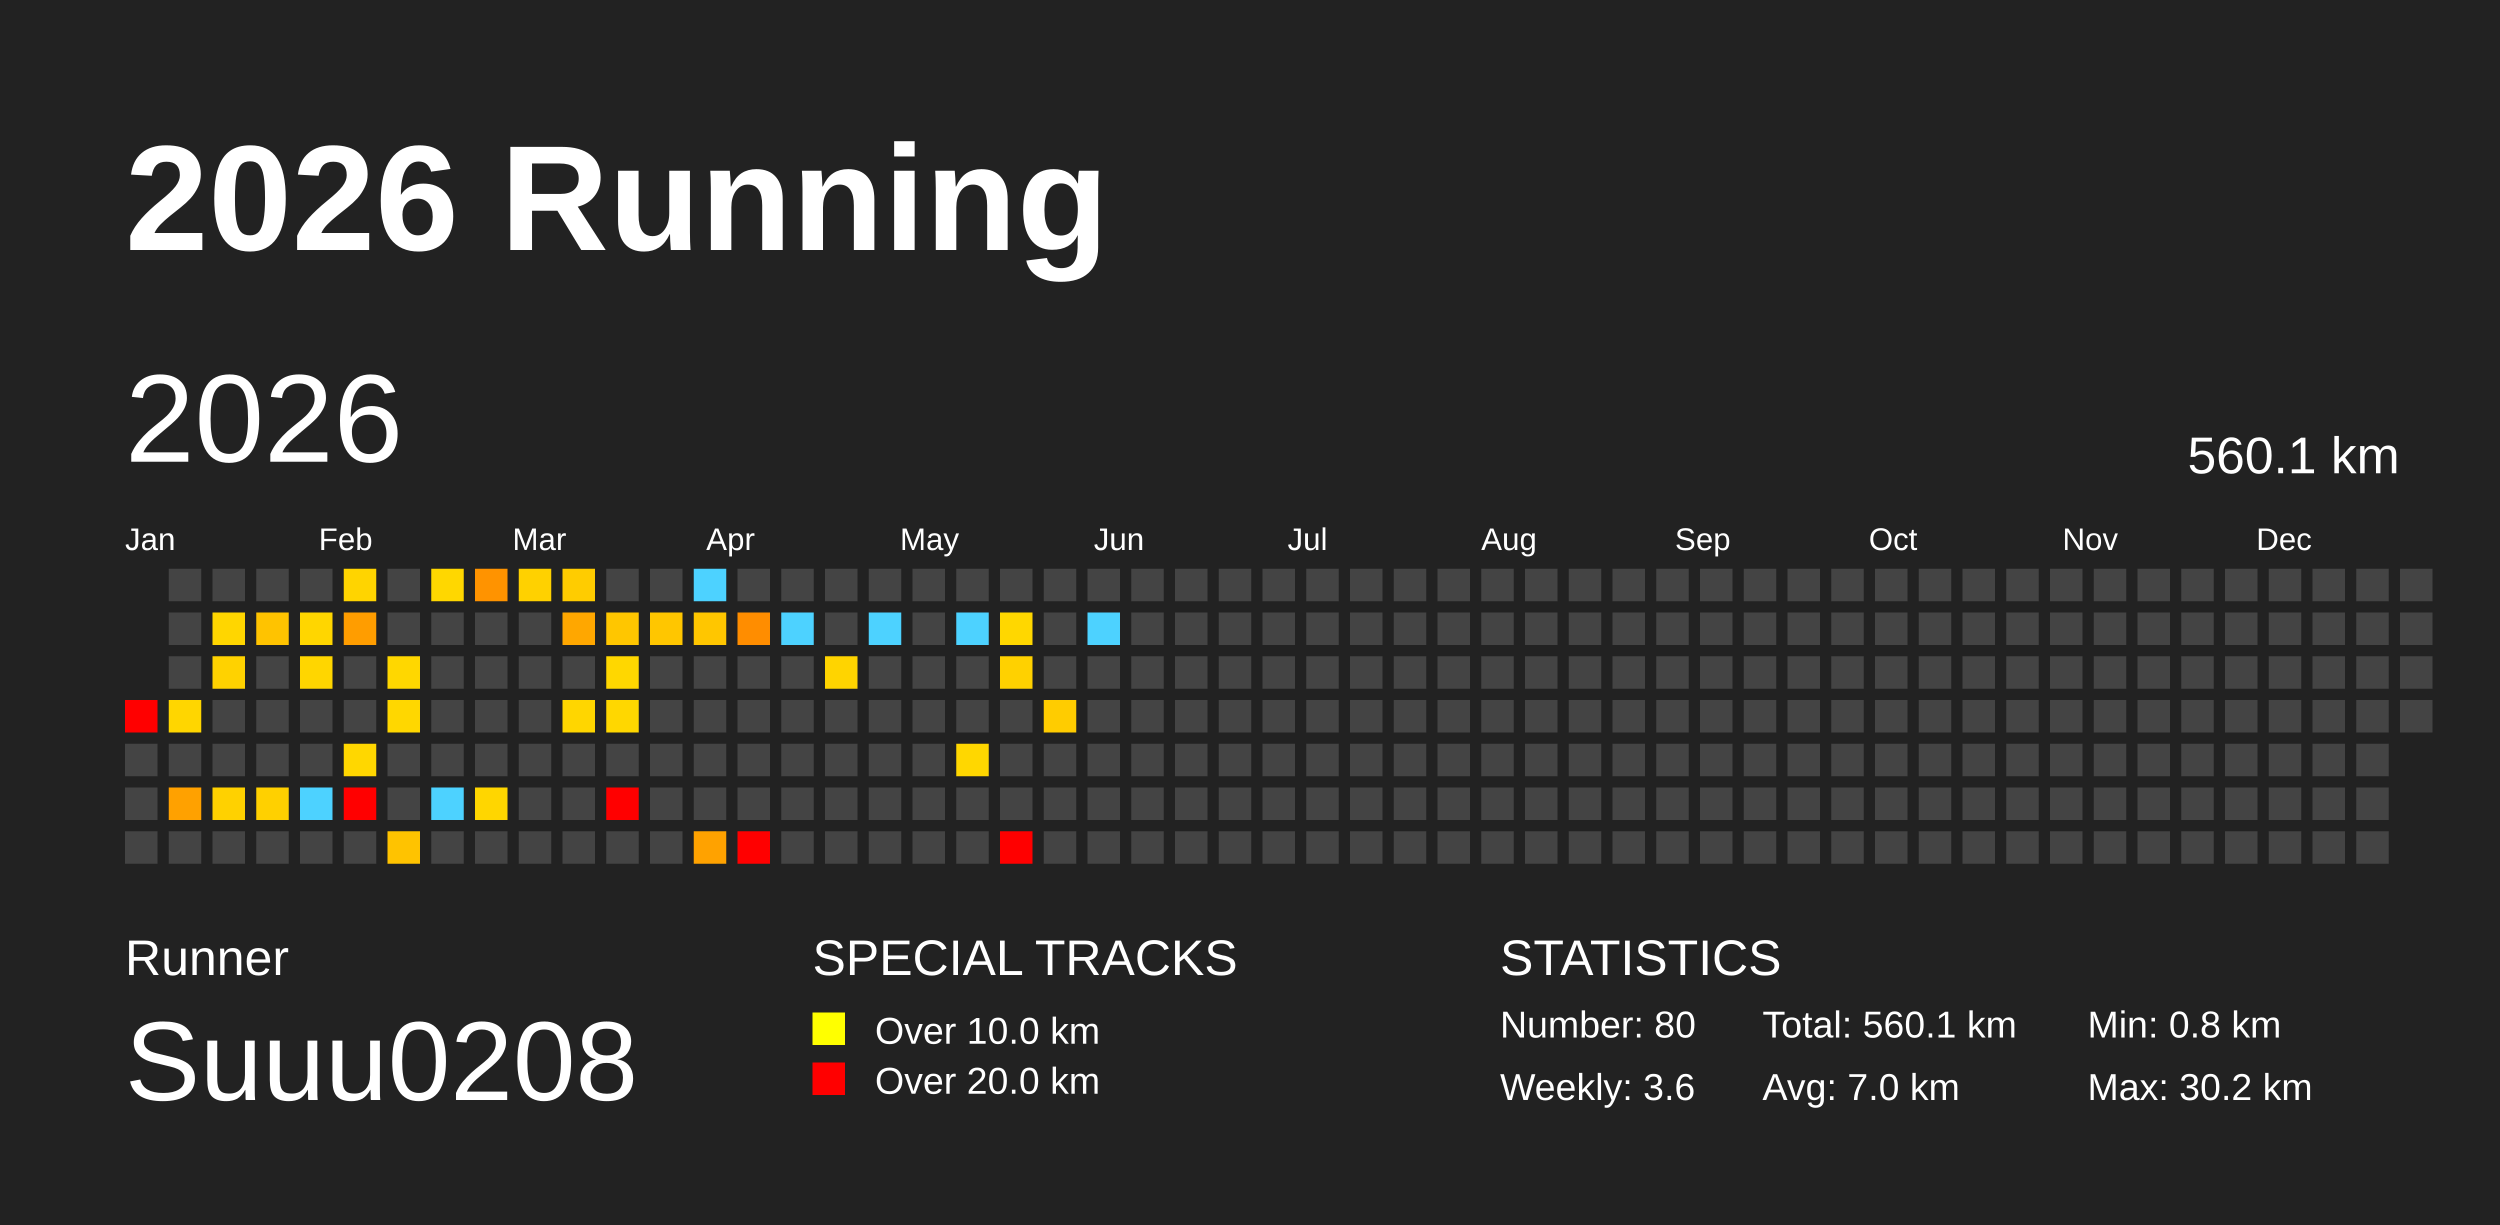
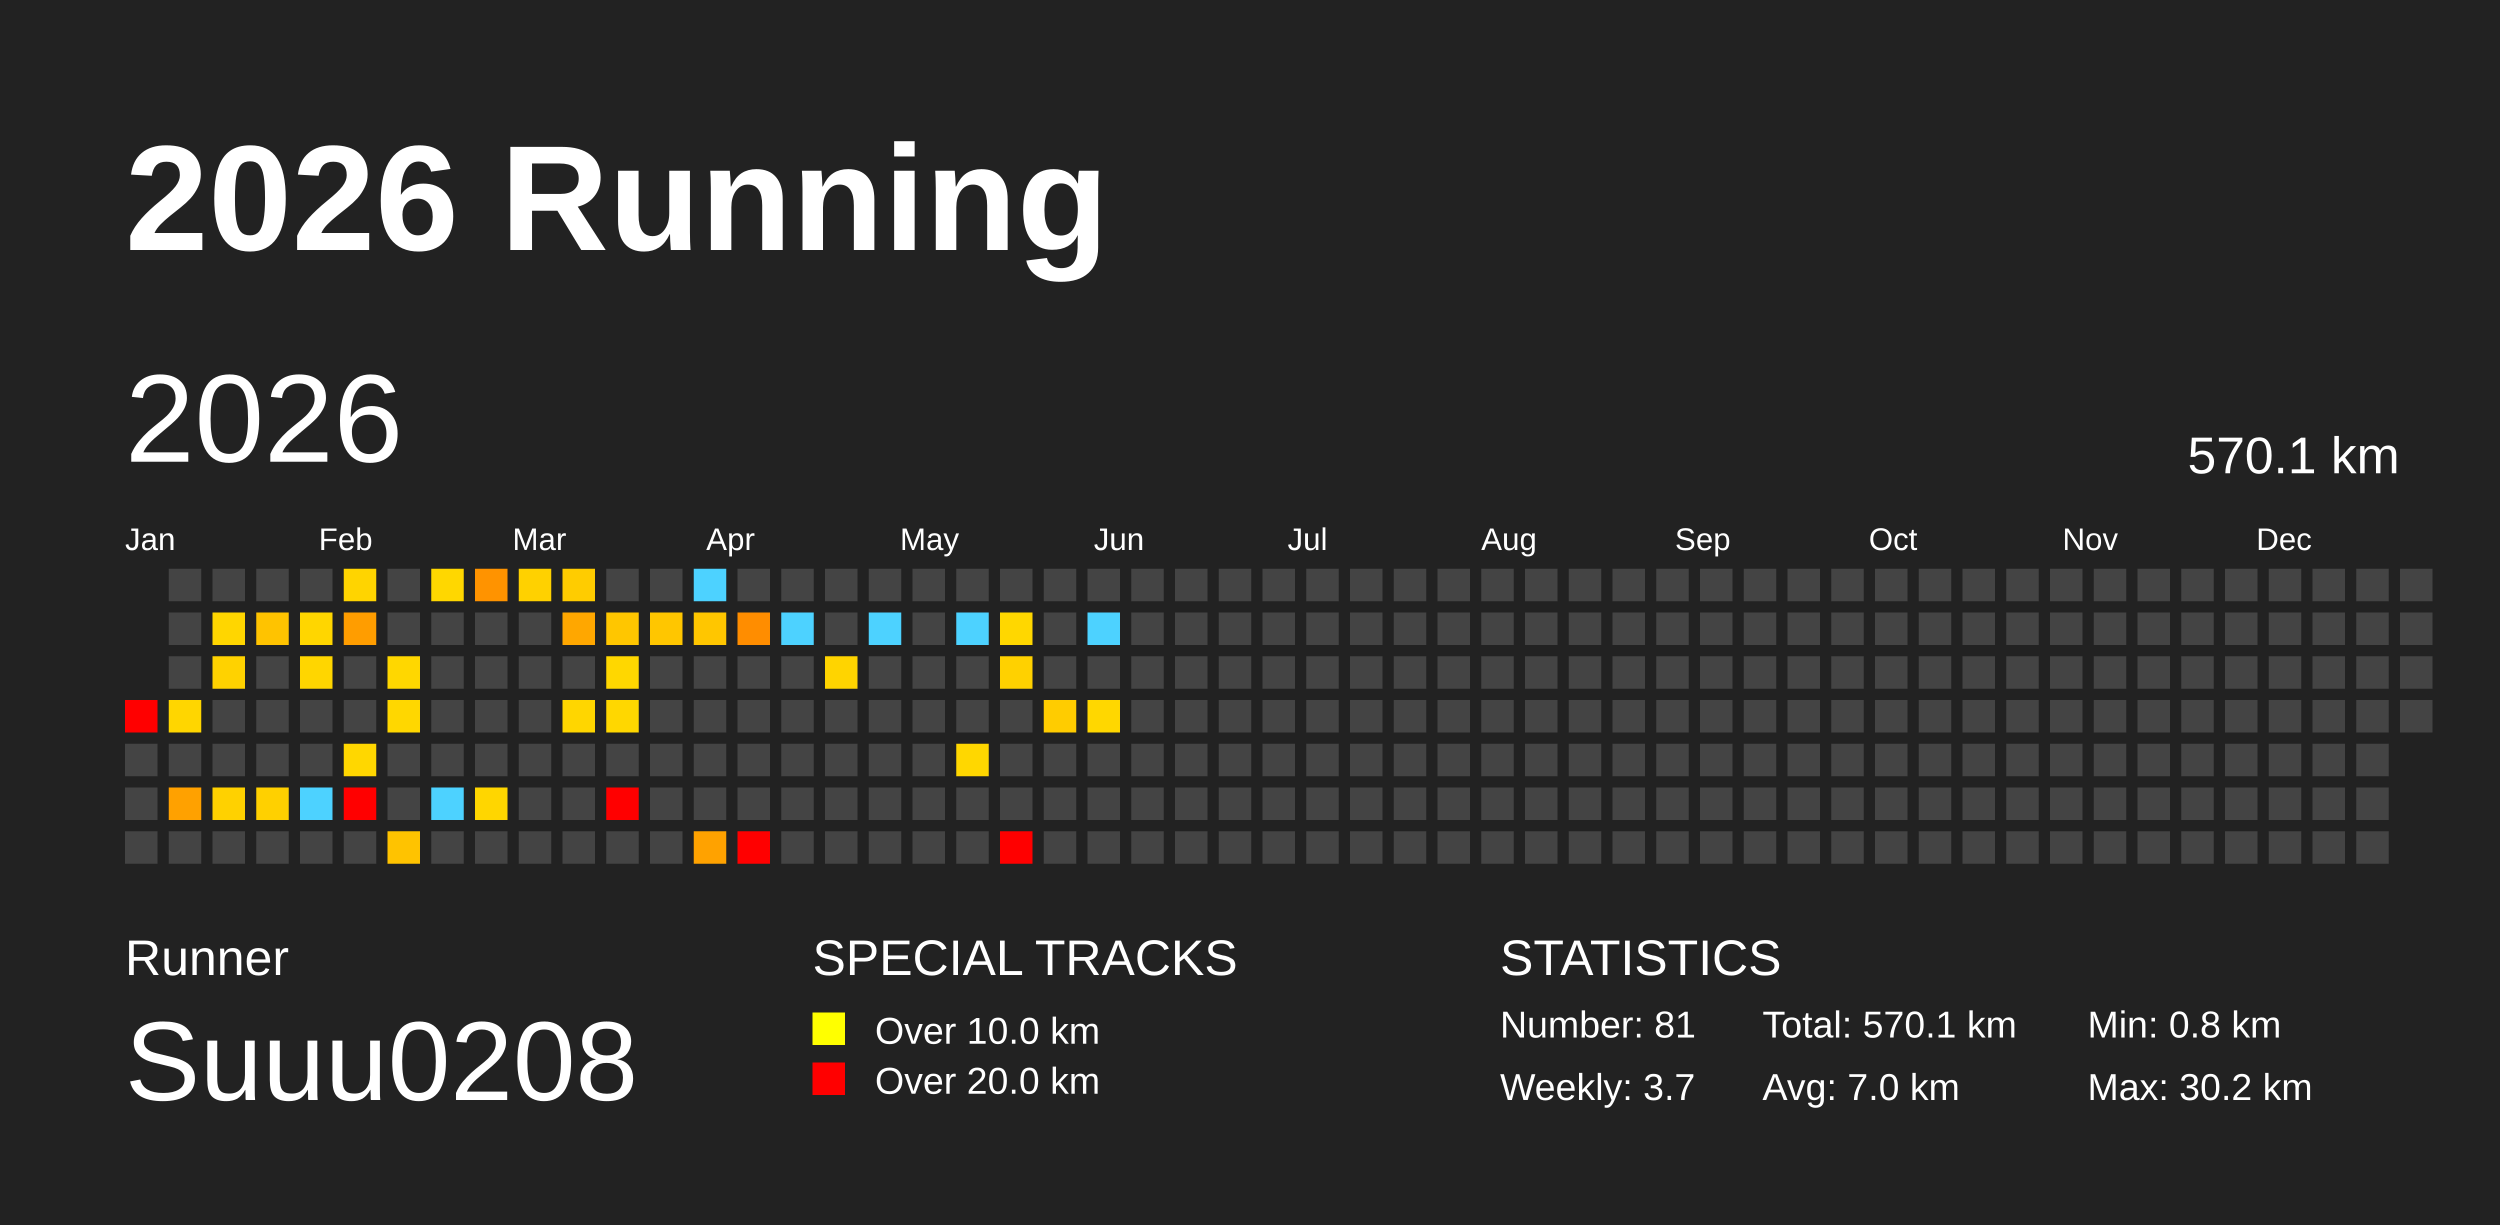
<svg xmlns="http://www.w3.org/2000/svg" baseProfile="full" height="98mm" version="1.1" viewBox="0,0,200,98" width="200mm">
  <defs />
  <rect fill="#222222" height="98" width="200" x="0" y="0" />
  <text fill="#FFFFFF" style="font-size:12px; font-family:Arial; font-weight:bold;" x="10" y="20">2026 Running</text>
  <text fill="#FFFFFF" style="font-size:4px; font-family:Arial" x="10" y="78">Runner</text>
  <text fill="#FFFFFF" style="font-size:9px; font-family:Arial" x="10" y="88">Suuu0208</text>
  <text fill="#FFFFFF" style="font-size:4px; font-family:Arial" x="65" y="78">SPECIAL TRACKS</text>
  <rect fill="yellow" height="2.6" width="2.6" x="65" y="81" />
  <text fill="#FFFFFF" style="font-size:3px; font-family:Arial" x="70" y="83.5">Over 10.0 km</text>
  <rect fill="red" height="2.6" width="2.6" x="65" y="85" />
  <text fill="#FFFFFF" style="font-size:3px; font-family:Arial" x="70" y="87.5">Over 20.0 km</text>
  <text fill="#FFFFFF" style="font-size:4px; font-family:Arial" x="120" y="78">STATISTICS</text>
-   <text fill="#FFFFFF" style="font-size:3px; font-family:Arial" x="120" y="83">Number: 80</text>
-   <text fill="#FFFFFF" style="font-size:3px; font-family:Arial" x="120" y="88">Weekly: 3.6</text>
-   <text fill="#FFFFFF" style="font-size:3px; font-family:Arial" x="141" y="83">Total: 560.1 km</text>
+   <text fill="#FFFFFF" style="font-size:3px; font-family:Arial" x="120" y="83">Number: 81</text>
+   <text fill="#FFFFFF" style="font-size:3px; font-family:Arial" x="120" y="88">Weekly: 3.7</text>
+   <text fill="#FFFFFF" style="font-size:3px; font-family:Arial" x="141" y="83">Total: 570.1 km</text>
  <text fill="#FFFFFF" style="font-size:3px; font-family:Arial" x="141" y="88">Avg: 7.0 km</text>
  <text fill="#FFFFFF" style="font-size:3px; font-family:Arial" x="167" y="83">Min: 0.8 km</text>
  <text fill="#FFFFFF" style="font-size:3px; font-family:Arial" x="167" y="88">Max: 30.2 km</text>
  <text dominant-baseline="hanging" fill="#FFFFFF" style="font-size:10.0px; font-family:Arial;" x="10" y="30">2026</text>
-   <text dominant-baseline="hanging" fill="#FFFFFF" style="font-size:4.125px; font-family:Arial;" x="175" y="35">560.1 km</text>
+   <text dominant-baseline="hanging" fill="#FFFFFF" style="font-size:4.125px; font-family:Arial;" x="175" y="35">570.1 km</text>
  <text fill="#FFFFFF" style="font-size:2.5px; font-family:Arial" x="10.0" y="44">Jan</text>
  <text fill="#FFFFFF" style="font-size:2.5px; font-family:Arial" x="25.5" y="44">Feb</text>
  <text fill="#FFFFFF" style="font-size:2.5px; font-family:Arial" x="41.0" y="44">Mar</text>
  <text fill="#FFFFFF" style="font-size:2.5px; font-family:Arial" x="56.5" y="44">Apr</text>
  <text fill="#FFFFFF" style="font-size:2.5px; font-family:Arial" x="72.0" y="44">May</text>
  <text fill="#FFFFFF" style="font-size:2.5px; font-family:Arial" x="87.5" y="44">Jun</text>
  <text fill="#FFFFFF" style="font-size:2.5px; font-family:Arial" x="103.0" y="44">Jul</text>
  <text fill="#FFFFFF" style="font-size:2.5px; font-family:Arial" x="118.5" y="44">Aug</text>
  <text fill="#FFFFFF" style="font-size:2.5px; font-family:Arial" x="134.0" y="44">Sep</text>
  <text fill="#FFFFFF" style="font-size:2.5px; font-family:Arial" x="149.5" y="44">Oct</text>
  <text fill="#FFFFFF" style="font-size:2.5px; font-family:Arial" x="165.0" y="44">Nov</text>
  <text fill="#FFFFFF" style="font-size:2.5px; font-family:Arial" x="180.5" y="44">Dec</text>
  <rect fill="red" height="2.6" width="2.6" x="10.0" y="56.0" />
  <rect fill="#444444" height="2.6" width="2.6" x="10.0" y="59.5" />
  <rect fill="#444444" height="2.6" width="2.6" x="10.0" y="63.0" />
  <rect fill="#444444" height="2.6" width="2.6" x="10.0" y="66.5" />
  <rect fill="#444444" height="2.6" width="2.6" x="13.5" y="45.5" />
  <rect fill="#444444" height="2.6" width="2.6" x="13.5" y="49.0" />
  <rect fill="#444444" height="2.6" width="2.6" x="13.5" y="52.5" />
  <rect fill="#ffd600" height="2.6" width="2.6" x="13.5" y="56.0" />
  <rect fill="#444444" height="2.6" width="2.6" x="13.5" y="59.5" />
  <rect fill="#ffa100" height="2.6" width="2.6" x="13.5" y="63.0" />
  <rect fill="#444444" height="2.6" width="2.6" x="13.5" y="66.5" />
  <rect fill="#444444" height="2.6" width="2.6" x="17.0" y="45.5" />
  <rect fill="#ffd600" height="2.6" width="2.6" x="17.0" y="49.0" />
  <rect fill="#ffd200" height="2.6" width="2.6" x="17.0" y="52.5" />
  <rect fill="#444444" height="2.6" width="2.6" x="17.0" y="56.0" />
  <rect fill="#444444" height="2.6" width="2.6" x="17.0" y="59.5" />
  <rect fill="#ffd100" height="2.6" width="2.6" x="17.0" y="63.0" />
  <rect fill="#444444" height="2.6" width="2.6" x="17.0" y="66.5" />
  <rect fill="#444444" height="2.6" width="2.6" x="20.5" y="45.5" />
  <rect fill="#ffc300" height="2.6" width="2.6" x="20.5" y="49.0" />
  <rect fill="#444444" height="2.6" width="2.6" x="20.5" y="52.5" />
  <rect fill="#444444" height="2.6" width="2.6" x="20.5" y="56.0" />
  <rect fill="#444444" height="2.6" width="2.6" x="20.5" y="59.5" />
  <rect fill="#ffd000" height="2.6" width="2.6" x="20.5" y="63.0" />
  <rect fill="#444444" height="2.6" width="2.6" x="20.5" y="66.5" />
  <rect fill="#444444" height="2.6" width="2.6" x="24.0" y="45.5" />
  <rect fill="#ffd600" height="2.6" width="2.6" x="24.0" y="49.0" />
  <rect fill="#ffd600" height="2.6" width="2.6" x="24.0" y="52.5" />
  <rect fill="#444444" height="2.6" width="2.6" x="24.0" y="56.0" />
  <rect fill="#444444" height="2.6" width="2.6" x="24.0" y="59.5" />
  <rect fill="#4dd2ff" height="2.6" width="2.6" x="24.0" y="63.0" />
  <rect fill="#444444" height="2.6" width="2.6" x="24.0" y="66.5" />
  <rect fill="#ffd400" height="2.6" width="2.6" x="27.5" y="45.5" />
  <rect fill="#ff9d00" height="2.6" width="2.6" x="27.5" y="49.0" />
  <rect fill="#444444" height="2.6" width="2.6" x="27.5" y="52.5" />
  <rect fill="#444444" height="2.6" width="2.6" x="27.5" y="56.0" />
  <rect fill="#ffd700" height="2.6" width="2.6" x="27.5" y="59.5" />
  <rect fill="red" height="2.6" width="2.6" x="27.5" y="63.0" />
  <rect fill="#444444" height="2.6" width="2.6" x="27.5" y="66.5" />
  <rect fill="#444444" height="2.6" width="2.6" x="31.0" y="45.5" />
  <rect fill="#444444" height="2.6" width="2.6" x="31.0" y="49.0" />
  <rect fill="#ffd700" height="2.6" width="2.6" x="31.0" y="52.5" />
  <rect fill="#ffd700" height="2.6" width="2.6" x="31.0" y="56.0" />
  <rect fill="#444444" height="2.6" width="2.6" x="31.0" y="59.5" />
  <rect fill="#444444" height="2.6" width="2.6" x="31.0" y="63.0" />
  <rect fill="#ffc300" height="2.6" width="2.6" x="31.0" y="66.5" />
  <rect fill="#ffd700" height="2.6" width="2.6" x="34.5" y="45.5" />
  <rect fill="#444444" height="2.6" width="2.6" x="34.5" y="49.0" />
  <rect fill="#444444" height="2.6" width="2.6" x="34.5" y="52.5" />
  <rect fill="#444444" height="2.6" width="2.6" x="34.5" y="56.0" />
  <rect fill="#444444" height="2.6" width="2.6" x="34.5" y="59.5" />
  <rect fill="#4dd2ff" height="2.6" width="2.6" x="34.5" y="63.0" />
  <rect fill="#444444" height="2.6" width="2.6" x="34.5" y="66.5" />
  <rect fill="#ff9300" height="2.6" width="2.6" x="38.0" y="45.5" />
  <rect fill="#444444" height="2.6" width="2.6" x="38.0" y="49.0" />
  <rect fill="#444444" height="2.6" width="2.6" x="38.0" y="52.5" />
  <rect fill="#444444" height="2.6" width="2.6" x="38.0" y="56.0" />
  <rect fill="#444444" height="2.6" width="2.6" x="38.0" y="59.5" />
  <rect fill="#ffd600" height="2.6" width="2.6" x="38.0" y="63.0" />
  <rect fill="#444444" height="2.6" width="2.6" x="38.0" y="66.5" />
  <rect fill="#ffd100" height="2.6" width="2.6" x="41.5" y="45.5" />
  <rect fill="#444444" height="2.6" width="2.6" x="41.5" y="49.0" />
  <rect fill="#444444" height="2.6" width="2.6" x="41.5" y="52.5" />
  <rect fill="#444444" height="2.6" width="2.6" x="41.5" y="56.0" />
  <rect fill="#444444" height="2.6" width="2.6" x="41.5" y="59.5" />
  <rect fill="#444444" height="2.6" width="2.6" x="41.5" y="63.0" />
  <rect fill="#444444" height="2.6" width="2.6" x="41.5" y="66.5" />
  <rect fill="#ffcc00" height="2.6" width="2.6" x="45.0" y="45.5" />
  <rect fill="#ffa700" height="2.6" width="2.6" x="45.0" y="49.0" />
  <rect fill="#444444" height="2.6" width="2.6" x="45.0" y="52.5" />
  <rect fill="#ffd600" height="2.6" width="2.6" x="45.0" y="56.0" />
  <rect fill="#444444" height="2.6" width="2.6" x="45.0" y="59.5" />
  <rect fill="#444444" height="2.6" width="2.6" x="45.0" y="63.0" />
  <rect fill="#444444" height="2.6" width="2.6" x="45.0" y="66.5" />
  <rect fill="#444444" height="2.6" width="2.6" x="48.5" y="45.5" />
  <rect fill="#ffc600" height="2.6" width="2.6" x="48.5" y="49.0" />
  <rect fill="#ffd700" height="2.6" width="2.6" x="48.5" y="52.5" />
  <rect fill="#ffd700" height="2.6" width="2.6" x="48.5" y="56.0" />
  <rect fill="#444444" height="2.6" width="2.6" x="48.5" y="59.5" />
  <rect fill="red" height="2.6" width="2.6" x="48.5" y="63.0" />
  <rect fill="#444444" height="2.6" width="2.6" x="48.5" y="66.5" />
  <rect fill="#444444" height="2.6" width="2.6" x="52.0" y="45.5" />
  <rect fill="#ffc600" height="2.6" width="2.6" x="52.0" y="49.0" />
  <rect fill="#444444" height="2.6" width="2.6" x="52.0" y="52.5" />
  <rect fill="#444444" height="2.6" width="2.6" x="52.0" y="56.0" />
  <rect fill="#444444" height="2.6" width="2.6" x="52.0" y="59.5" />
  <rect fill="#444444" height="2.6" width="2.6" x="52.0" y="63.0" />
  <rect fill="#444444" height="2.6" width="2.6" x="52.0" y="66.5" />
  <rect fill="#4dd2ff" height="2.6" width="2.6" x="55.5" y="45.5" />
  <rect fill="#ffc600" height="2.6" width="2.6" x="55.5" y="49.0" />
  <rect fill="#444444" height="2.6" width="2.6" x="55.5" y="52.5" />
  <rect fill="#444444" height="2.6" width="2.6" x="55.5" y="56.0" />
  <rect fill="#444444" height="2.6" width="2.6" x="55.5" y="59.5" />
  <rect fill="#444444" height="2.6" width="2.6" x="55.5" y="63.0" />
  <rect fill="#ffa200" height="2.6" width="2.6" x="55.5" y="66.5" />
  <rect fill="#444444" height="2.6" width="2.6" x="59.0" y="45.5" />
  <rect fill="#ff8d00" height="2.6" width="2.6" x="59.0" y="49.0" />
  <rect fill="#444444" height="2.6" width="2.6" x="59.0" y="52.5" />
  <rect fill="#444444" height="2.6" width="2.6" x="59.0" y="56.0" />
  <rect fill="#444444" height="2.6" width="2.6" x="59.0" y="59.5" />
  <rect fill="#444444" height="2.6" width="2.6" x="59.0" y="63.0" />
  <rect fill="red" height="2.6" width="2.6" x="59.0" y="66.5" />
  <rect fill="#444444" height="2.6" width="2.6" x="62.5" y="45.5" />
  <rect fill="#4dd2ff" height="2.6" width="2.6" x="62.5" y="49.0" />
  <rect fill="#444444" height="2.6" width="2.6" x="62.5" y="52.5" />
  <rect fill="#444444" height="2.6" width="2.6" x="62.5" y="56.0" />
  <rect fill="#444444" height="2.6" width="2.6" x="62.5" y="59.5" />
  <rect fill="#444444" height="2.6" width="2.6" x="62.5" y="63.0" />
  <rect fill="#444444" height="2.6" width="2.6" x="62.5" y="66.5" />
  <rect fill="#444444" height="2.6" width="2.6" x="66.0" y="45.5" />
  <rect fill="#444444" height="2.6" width="2.6" x="66.0" y="49.0" />
  <rect fill="#ffd400" height="2.6" width="2.6" x="66.0" y="52.5" />
  <rect fill="#444444" height="2.6" width="2.6" x="66.0" y="56.0" />
  <rect fill="#444444" height="2.6" width="2.6" x="66.0" y="59.5" />
  <rect fill="#444444" height="2.6" width="2.6" x="66.0" y="63.0" />
  <rect fill="#444444" height="2.6" width="2.6" x="66.0" y="66.5" />
  <rect fill="#444444" height="2.6" width="2.6" x="69.5" y="45.5" />
  <rect fill="#4dd2ff" height="2.6" width="2.6" x="69.5" y="49.0" />
  <rect fill="#444444" height="2.6" width="2.6" x="69.5" y="52.5" />
  <rect fill="#444444" height="2.6" width="2.6" x="69.5" y="56.0" />
  <rect fill="#444444" height="2.6" width="2.6" x="69.5" y="59.5" />
  <rect fill="#444444" height="2.6" width="2.6" x="69.5" y="63.0" />
  <rect fill="#444444" height="2.6" width="2.6" x="69.5" y="66.5" />
  <rect fill="#444444" height="2.6" width="2.6" x="73.0" y="45.5" />
  <rect fill="#444444" height="2.6" width="2.6" x="73.0" y="49.0" />
  <rect fill="#444444" height="2.6" width="2.6" x="73.0" y="52.5" />
  <rect fill="#444444" height="2.6" width="2.6" x="73.0" y="56.0" />
  <rect fill="#444444" height="2.6" width="2.6" x="73.0" y="59.5" />
  <rect fill="#444444" height="2.6" width="2.6" x="73.0" y="63.0" />
  <rect fill="#444444" height="2.6" width="2.6" x="73.0" y="66.5" />
  <rect fill="#444444" height="2.6" width="2.6" x="76.5" y="45.5" />
  <rect fill="#4dd2ff" height="2.6" width="2.6" x="76.5" y="49.0" />
  <rect fill="#444444" height="2.6" width="2.6" x="76.5" y="52.5" />
  <rect fill="#444444" height="2.6" width="2.6" x="76.5" y="56.0" />
  <rect fill="#ffd700" height="2.6" width="2.6" x="76.5" y="59.5" />
  <rect fill="#444444" height="2.6" width="2.6" x="76.5" y="63.0" />
  <rect fill="#444444" height="2.6" width="2.6" x="76.5" y="66.5" />
  <rect fill="#444444" height="2.6" width="2.6" x="80.0" y="45.5" />
  <rect fill="#ffd700" height="2.6" width="2.6" x="80.0" y="49.0" />
  <rect fill="#ffd100" height="2.6" width="2.6" x="80.0" y="52.5" />
  <rect fill="#444444" height="2.6" width="2.6" x="80.0" y="56.0" />
  <rect fill="#444444" height="2.6" width="2.6" x="80.0" y="59.5" />
  <rect fill="#444444" height="2.6" width="2.6" x="80.0" y="63.0" />
  <rect fill="red" height="2.6" width="2.6" x="80.0" y="66.5" />
  <rect fill="#444444" height="2.6" width="2.6" x="83.5" y="45.5" />
  <rect fill="#444444" height="2.6" width="2.6" x="83.5" y="49.0" />
  <rect fill="#444444" height="2.6" width="2.6" x="83.5" y="52.5" />
  <rect fill="#ffcc00" height="2.6" width="2.6" x="83.5" y="56.0" />
  <rect fill="#444444" height="2.6" width="2.6" x="83.5" y="59.5" />
  <rect fill="#444444" height="2.6" width="2.6" x="83.5" y="63.0" />
  <rect fill="#444444" height="2.6" width="2.6" x="83.5" y="66.5" />
  <rect fill="#444444" height="2.6" width="2.6" x="87.0" y="45.5" />
  <rect fill="#4dd2ff" height="2.6" width="2.6" x="87.0" y="49.0" />
  <rect fill="#444444" height="2.6" width="2.6" x="87.0" y="52.5" />
-   <rect fill="#444444" height="2.6" width="2.6" x="87.0" y="56.0" />
+   <rect fill="#ffd700" height="2.6" width="2.6" x="87.0" y="56.0" />
  <rect fill="#444444" height="2.6" width="2.6" x="87.0" y="59.5" />
  <rect fill="#444444" height="2.6" width="2.6" x="87.0" y="63.0" />
  <rect fill="#444444" height="2.6" width="2.6" x="87.0" y="66.5" />
  <rect fill="#444444" height="2.6" width="2.6" x="90.5" y="45.5" />
  <rect fill="#444444" height="2.6" width="2.6" x="90.5" y="49.0" />
  <rect fill="#444444" height="2.6" width="2.6" x="90.5" y="52.5" />
  <rect fill="#444444" height="2.6" width="2.6" x="90.5" y="56.0" />
  <rect fill="#444444" height="2.6" width="2.6" x="90.5" y="59.5" />
  <rect fill="#444444" height="2.6" width="2.6" x="90.5" y="63.0" />
  <rect fill="#444444" height="2.6" width="2.6" x="90.5" y="66.5" />
  <rect fill="#444444" height="2.6" width="2.6" x="94.0" y="45.5" />
  <rect fill="#444444" height="2.6" width="2.6" x="94.0" y="49.0" />
  <rect fill="#444444" height="2.6" width="2.6" x="94.0" y="52.5" />
  <rect fill="#444444" height="2.6" width="2.6" x="94.0" y="56.0" />
  <rect fill="#444444" height="2.6" width="2.6" x="94.0" y="59.5" />
  <rect fill="#444444" height="2.6" width="2.6" x="94.0" y="63.0" />
  <rect fill="#444444" height="2.6" width="2.6" x="94.0" y="66.5" />
  <rect fill="#444444" height="2.6" width="2.6" x="97.5" y="45.5" />
  <rect fill="#444444" height="2.6" width="2.6" x="97.5" y="49.0" />
  <rect fill="#444444" height="2.6" width="2.6" x="97.5" y="52.5" />
  <rect fill="#444444" height="2.6" width="2.6" x="97.5" y="56.0" />
  <rect fill="#444444" height="2.6" width="2.6" x="97.5" y="59.5" />
  <rect fill="#444444" height="2.6" width="2.6" x="97.5" y="63.0" />
  <rect fill="#444444" height="2.6" width="2.6" x="97.5" y="66.5" />
  <rect fill="#444444" height="2.6" width="2.6" x="101.0" y="45.5" />
  <rect fill="#444444" height="2.6" width="2.6" x="101.0" y="49.0" />
  <rect fill="#444444" height="2.6" width="2.6" x="101.0" y="52.5" />
  <rect fill="#444444" height="2.6" width="2.6" x="101.0" y="56.0" />
  <rect fill="#444444" height="2.6" width="2.6" x="101.0" y="59.5" />
  <rect fill="#444444" height="2.6" width="2.6" x="101.0" y="63.0" />
  <rect fill="#444444" height="2.6" width="2.6" x="101.0" y="66.5" />
  <rect fill="#444444" height="2.6" width="2.6" x="104.5" y="45.5" />
  <rect fill="#444444" height="2.6" width="2.6" x="104.5" y="49.0" />
  <rect fill="#444444" height="2.6" width="2.6" x="104.5" y="52.5" />
  <rect fill="#444444" height="2.6" width="2.6" x="104.5" y="56.0" />
  <rect fill="#444444" height="2.6" width="2.6" x="104.5" y="59.5" />
  <rect fill="#444444" height="2.6" width="2.6" x="104.5" y="63.0" />
  <rect fill="#444444" height="2.6" width="2.6" x="104.5" y="66.5" />
  <rect fill="#444444" height="2.6" width="2.6" x="108.0" y="45.5" />
  <rect fill="#444444" height="2.6" width="2.6" x="108.0" y="49.0" />
  <rect fill="#444444" height="2.6" width="2.6" x="108.0" y="52.5" />
  <rect fill="#444444" height="2.6" width="2.6" x="108.0" y="56.0" />
  <rect fill="#444444" height="2.6" width="2.6" x="108.0" y="59.5" />
  <rect fill="#444444" height="2.6" width="2.6" x="108.0" y="63.0" />
  <rect fill="#444444" height="2.6" width="2.6" x="108.0" y="66.5" />
  <rect fill="#444444" height="2.6" width="2.6" x="111.5" y="45.5" />
  <rect fill="#444444" height="2.6" width="2.6" x="111.5" y="49.0" />
  <rect fill="#444444" height="2.6" width="2.6" x="111.5" y="52.5" />
  <rect fill="#444444" height="2.6" width="2.6" x="111.5" y="56.0" />
  <rect fill="#444444" height="2.6" width="2.6" x="111.5" y="59.5" />
  <rect fill="#444444" height="2.6" width="2.6" x="111.5" y="63.0" />
  <rect fill="#444444" height="2.6" width="2.6" x="111.5" y="66.5" />
  <rect fill="#444444" height="2.6" width="2.6" x="115.0" y="45.5" />
  <rect fill="#444444" height="2.6" width="2.6" x="115.0" y="49.0" />
  <rect fill="#444444" height="2.6" width="2.6" x="115.0" y="52.5" />
  <rect fill="#444444" height="2.6" width="2.6" x="115.0" y="56.0" />
  <rect fill="#444444" height="2.6" width="2.6" x="115.0" y="59.5" />
  <rect fill="#444444" height="2.6" width="2.6" x="115.0" y="63.0" />
  <rect fill="#444444" height="2.6" width="2.6" x="115.0" y="66.5" />
  <rect fill="#444444" height="2.6" width="2.6" x="118.5" y="45.5" />
  <rect fill="#444444" height="2.6" width="2.6" x="118.5" y="49.0" />
  <rect fill="#444444" height="2.6" width="2.6" x="118.5" y="52.5" />
  <rect fill="#444444" height="2.6" width="2.6" x="118.5" y="56.0" />
  <rect fill="#444444" height="2.6" width="2.6" x="118.5" y="59.5" />
  <rect fill="#444444" height="2.6" width="2.6" x="118.5" y="63.0" />
  <rect fill="#444444" height="2.6" width="2.6" x="118.5" y="66.5" />
  <rect fill="#444444" height="2.6" width="2.6" x="122.0" y="45.5" />
  <rect fill="#444444" height="2.6" width="2.6" x="122.0" y="49.0" />
  <rect fill="#444444" height="2.6" width="2.6" x="122.0" y="52.5" />
  <rect fill="#444444" height="2.6" width="2.6" x="122.0" y="56.0" />
  <rect fill="#444444" height="2.6" width="2.6" x="122.0" y="59.5" />
  <rect fill="#444444" height="2.6" width="2.6" x="122.0" y="63.0" />
  <rect fill="#444444" height="2.6" width="2.6" x="122.0" y="66.5" />
  <rect fill="#444444" height="2.6" width="2.6" x="125.5" y="45.5" />
  <rect fill="#444444" height="2.6" width="2.6" x="125.5" y="49.0" />
  <rect fill="#444444" height="2.6" width="2.6" x="125.5" y="52.5" />
  <rect fill="#444444" height="2.6" width="2.6" x="125.5" y="56.0" />
  <rect fill="#444444" height="2.6" width="2.6" x="125.5" y="59.5" />
  <rect fill="#444444" height="2.6" width="2.6" x="125.5" y="63.0" />
  <rect fill="#444444" height="2.6" width="2.6" x="125.5" y="66.5" />
  <rect fill="#444444" height="2.6" width="2.6" x="129.0" y="45.5" />
  <rect fill="#444444" height="2.6" width="2.6" x="129.0" y="49.0" />
  <rect fill="#444444" height="2.6" width="2.6" x="129.0" y="52.5" />
  <rect fill="#444444" height="2.6" width="2.6" x="129.0" y="56.0" />
  <rect fill="#444444" height="2.6" width="2.6" x="129.0" y="59.5" />
  <rect fill="#444444" height="2.6" width="2.6" x="129.0" y="63.0" />
  <rect fill="#444444" height="2.6" width="2.6" x="129.0" y="66.5" />
  <rect fill="#444444" height="2.6" width="2.6" x="132.5" y="45.5" />
  <rect fill="#444444" height="2.6" width="2.6" x="132.5" y="49.0" />
  <rect fill="#444444" height="2.6" width="2.6" x="132.5" y="52.5" />
  <rect fill="#444444" height="2.6" width="2.6" x="132.5" y="56.0" />
  <rect fill="#444444" height="2.6" width="2.6" x="132.5" y="59.5" />
  <rect fill="#444444" height="2.6" width="2.6" x="132.5" y="63.0" />
  <rect fill="#444444" height="2.6" width="2.6" x="132.5" y="66.5" />
  <rect fill="#444444" height="2.6" width="2.6" x="136.0" y="45.5" />
  <rect fill="#444444" height="2.6" width="2.6" x="136.0" y="49.0" />
  <rect fill="#444444" height="2.6" width="2.6" x="136.0" y="52.5" />
  <rect fill="#444444" height="2.6" width="2.6" x="136.0" y="56.0" />
  <rect fill="#444444" height="2.6" width="2.6" x="136.0" y="59.5" />
  <rect fill="#444444" height="2.6" width="2.6" x="136.0" y="63.0" />
  <rect fill="#444444" height="2.6" width="2.6" x="136.0" y="66.5" />
  <rect fill="#444444" height="2.6" width="2.6" x="139.5" y="45.5" />
  <rect fill="#444444" height="2.6" width="2.6" x="139.5" y="49.0" />
  <rect fill="#444444" height="2.6" width="2.6" x="139.5" y="52.5" />
  <rect fill="#444444" height="2.6" width="2.6" x="139.5" y="56.0" />
  <rect fill="#444444" height="2.6" width="2.6" x="139.5" y="59.5" />
  <rect fill="#444444" height="2.6" width="2.6" x="139.5" y="63.0" />
  <rect fill="#444444" height="2.6" width="2.6" x="139.5" y="66.5" />
  <rect fill="#444444" height="2.6" width="2.6" x="143.0" y="45.5" />
  <rect fill="#444444" height="2.6" width="2.6" x="143.0" y="49.0" />
  <rect fill="#444444" height="2.6" width="2.6" x="143.0" y="52.5" />
  <rect fill="#444444" height="2.6" width="2.6" x="143.0" y="56.0" />
  <rect fill="#444444" height="2.6" width="2.6" x="143.0" y="59.5" />
  <rect fill="#444444" height="2.6" width="2.6" x="143.0" y="63.0" />
  <rect fill="#444444" height="2.6" width="2.6" x="143.0" y="66.5" />
  <rect fill="#444444" height="2.6" width="2.6" x="146.5" y="45.5" />
  <rect fill="#444444" height="2.6" width="2.6" x="146.5" y="49.0" />
  <rect fill="#444444" height="2.6" width="2.6" x="146.5" y="52.5" />
  <rect fill="#444444" height="2.6" width="2.6" x="146.5" y="56.0" />
  <rect fill="#444444" height="2.6" width="2.6" x="146.5" y="59.5" />
  <rect fill="#444444" height="2.6" width="2.6" x="146.5" y="63.0" />
  <rect fill="#444444" height="2.6" width="2.6" x="146.5" y="66.5" />
  <rect fill="#444444" height="2.6" width="2.6" x="150.0" y="45.5" />
  <rect fill="#444444" height="2.6" width="2.6" x="150.0" y="49.0" />
  <rect fill="#444444" height="2.6" width="2.6" x="150.0" y="52.5" />
  <rect fill="#444444" height="2.6" width="2.6" x="150.0" y="56.0" />
  <rect fill="#444444" height="2.6" width="2.6" x="150.0" y="59.5" />
  <rect fill="#444444" height="2.6" width="2.6" x="150.0" y="63.0" />
  <rect fill="#444444" height="2.6" width="2.6" x="150.0" y="66.5" />
  <rect fill="#444444" height="2.6" width="2.6" x="153.5" y="45.5" />
  <rect fill="#444444" height="2.6" width="2.6" x="153.5" y="49.0" />
  <rect fill="#444444" height="2.6" width="2.6" x="153.5" y="52.5" />
  <rect fill="#444444" height="2.6" width="2.6" x="153.5" y="56.0" />
  <rect fill="#444444" height="2.6" width="2.6" x="153.5" y="59.5" />
  <rect fill="#444444" height="2.6" width="2.6" x="153.5" y="63.0" />
  <rect fill="#444444" height="2.6" width="2.6" x="153.5" y="66.5" />
  <rect fill="#444444" height="2.6" width="2.6" x="157.0" y="45.5" />
  <rect fill="#444444" height="2.6" width="2.6" x="157.0" y="49.0" />
  <rect fill="#444444" height="2.6" width="2.6" x="157.0" y="52.5" />
  <rect fill="#444444" height="2.6" width="2.6" x="157.0" y="56.0" />
  <rect fill="#444444" height="2.6" width="2.6" x="157.0" y="59.5" />
  <rect fill="#444444" height="2.6" width="2.6" x="157.0" y="63.0" />
  <rect fill="#444444" height="2.6" width="2.6" x="157.0" y="66.5" />
  <rect fill="#444444" height="2.6" width="2.6" x="160.5" y="45.5" />
  <rect fill="#444444" height="2.6" width="2.6" x="160.5" y="49.0" />
  <rect fill="#444444" height="2.6" width="2.6" x="160.5" y="52.5" />
  <rect fill="#444444" height="2.6" width="2.6" x="160.5" y="56.0" />
  <rect fill="#444444" height="2.6" width="2.6" x="160.5" y="59.5" />
  <rect fill="#444444" height="2.6" width="2.6" x="160.5" y="63.0" />
  <rect fill="#444444" height="2.6" width="2.6" x="160.5" y="66.5" />
  <rect fill="#444444" height="2.6" width="2.6" x="164.0" y="45.5" />
  <rect fill="#444444" height="2.6" width="2.6" x="164.0" y="49.0" />
  <rect fill="#444444" height="2.6" width="2.6" x="164.0" y="52.5" />
  <rect fill="#444444" height="2.6" width="2.6" x="164.0" y="56.0" />
  <rect fill="#444444" height="2.6" width="2.6" x="164.0" y="59.5" />
  <rect fill="#444444" height="2.6" width="2.6" x="164.0" y="63.0" />
  <rect fill="#444444" height="2.6" width="2.6" x="164.0" y="66.5" />
  <rect fill="#444444" height="2.6" width="2.6" x="167.5" y="45.5" />
  <rect fill="#444444" height="2.6" width="2.6" x="167.5" y="49.0" />
  <rect fill="#444444" height="2.6" width="2.6" x="167.5" y="52.5" />
  <rect fill="#444444" height="2.6" width="2.6" x="167.5" y="56.0" />
  <rect fill="#444444" height="2.6" width="2.6" x="167.5" y="59.5" />
  <rect fill="#444444" height="2.6" width="2.6" x="167.5" y="63.0" />
  <rect fill="#444444" height="2.6" width="2.6" x="167.5" y="66.5" />
  <rect fill="#444444" height="2.6" width="2.6" x="171.0" y="45.5" />
  <rect fill="#444444" height="2.6" width="2.6" x="171.0" y="49.0" />
  <rect fill="#444444" height="2.6" width="2.6" x="171.0" y="52.5" />
  <rect fill="#444444" height="2.6" width="2.6" x="171.0" y="56.0" />
  <rect fill="#444444" height="2.6" width="2.6" x="171.0" y="59.5" />
  <rect fill="#444444" height="2.6" width="2.6" x="171.0" y="63.0" />
  <rect fill="#444444" height="2.6" width="2.6" x="171.0" y="66.5" />
  <rect fill="#444444" height="2.6" width="2.6" x="174.5" y="45.5" />
  <rect fill="#444444" height="2.6" width="2.6" x="174.5" y="49.0" />
  <rect fill="#444444" height="2.6" width="2.6" x="174.5" y="52.5" />
  <rect fill="#444444" height="2.6" width="2.6" x="174.5" y="56.0" />
  <rect fill="#444444" height="2.6" width="2.6" x="174.5" y="59.5" />
  <rect fill="#444444" height="2.6" width="2.6" x="174.5" y="63.0" />
  <rect fill="#444444" height="2.6" width="2.6" x="174.5" y="66.5" />
  <rect fill="#444444" height="2.6" width="2.6" x="178.0" y="45.5" />
  <rect fill="#444444" height="2.6" width="2.6" x="178.0" y="49.0" />
  <rect fill="#444444" height="2.6" width="2.6" x="178.0" y="52.5" />
  <rect fill="#444444" height="2.6" width="2.6" x="178.0" y="56.0" />
  <rect fill="#444444" height="2.6" width="2.6" x="178.0" y="59.5" />
  <rect fill="#444444" height="2.6" width="2.6" x="178.0" y="63.0" />
  <rect fill="#444444" height="2.6" width="2.6" x="178.0" y="66.5" />
  <rect fill="#444444" height="2.6" width="2.6" x="181.5" y="45.5" />
  <rect fill="#444444" height="2.6" width="2.6" x="181.5" y="49.0" />
  <rect fill="#444444" height="2.6" width="2.6" x="181.5" y="52.5" />
  <rect fill="#444444" height="2.6" width="2.6" x="181.5" y="56.0" />
  <rect fill="#444444" height="2.6" width="2.6" x="181.5" y="59.5" />
  <rect fill="#444444" height="2.6" width="2.6" x="181.5" y="63.0" />
  <rect fill="#444444" height="2.6" width="2.6" x="181.5" y="66.5" />
  <rect fill="#444444" height="2.6" width="2.6" x="185.0" y="45.5" />
  <rect fill="#444444" height="2.6" width="2.6" x="185.0" y="49.0" />
  <rect fill="#444444" height="2.6" width="2.6" x="185.0" y="52.5" />
  <rect fill="#444444" height="2.6" width="2.6" x="185.0" y="56.0" />
  <rect fill="#444444" height="2.6" width="2.6" x="185.0" y="59.5" />
  <rect fill="#444444" height="2.6" width="2.6" x="185.0" y="63.0" />
  <rect fill="#444444" height="2.6" width="2.6" x="185.0" y="66.5" />
  <rect fill="#444444" height="2.6" width="2.6" x="188.5" y="45.5" />
  <rect fill="#444444" height="2.6" width="2.6" x="188.5" y="49.0" />
  <rect fill="#444444" height="2.6" width="2.6" x="188.5" y="52.5" />
  <rect fill="#444444" height="2.6" width="2.6" x="188.5" y="56.0" />
  <rect fill="#444444" height="2.6" width="2.6" x="188.5" y="59.5" />
  <rect fill="#444444" height="2.6" width="2.6" x="188.5" y="63.0" />
  <rect fill="#444444" height="2.6" width="2.6" x="188.5" y="66.5" />
  <rect fill="#444444" height="2.6" width="2.6" x="192.0" y="45.5" />
  <rect fill="#444444" height="2.6" width="2.6" x="192.0" y="49.0" />
  <rect fill="#444444" height="2.6" width="2.6" x="192.0" y="52.5" />
  <rect fill="#444444" height="2.6" width="2.6" x="192.0" y="56.0" />
</svg>
